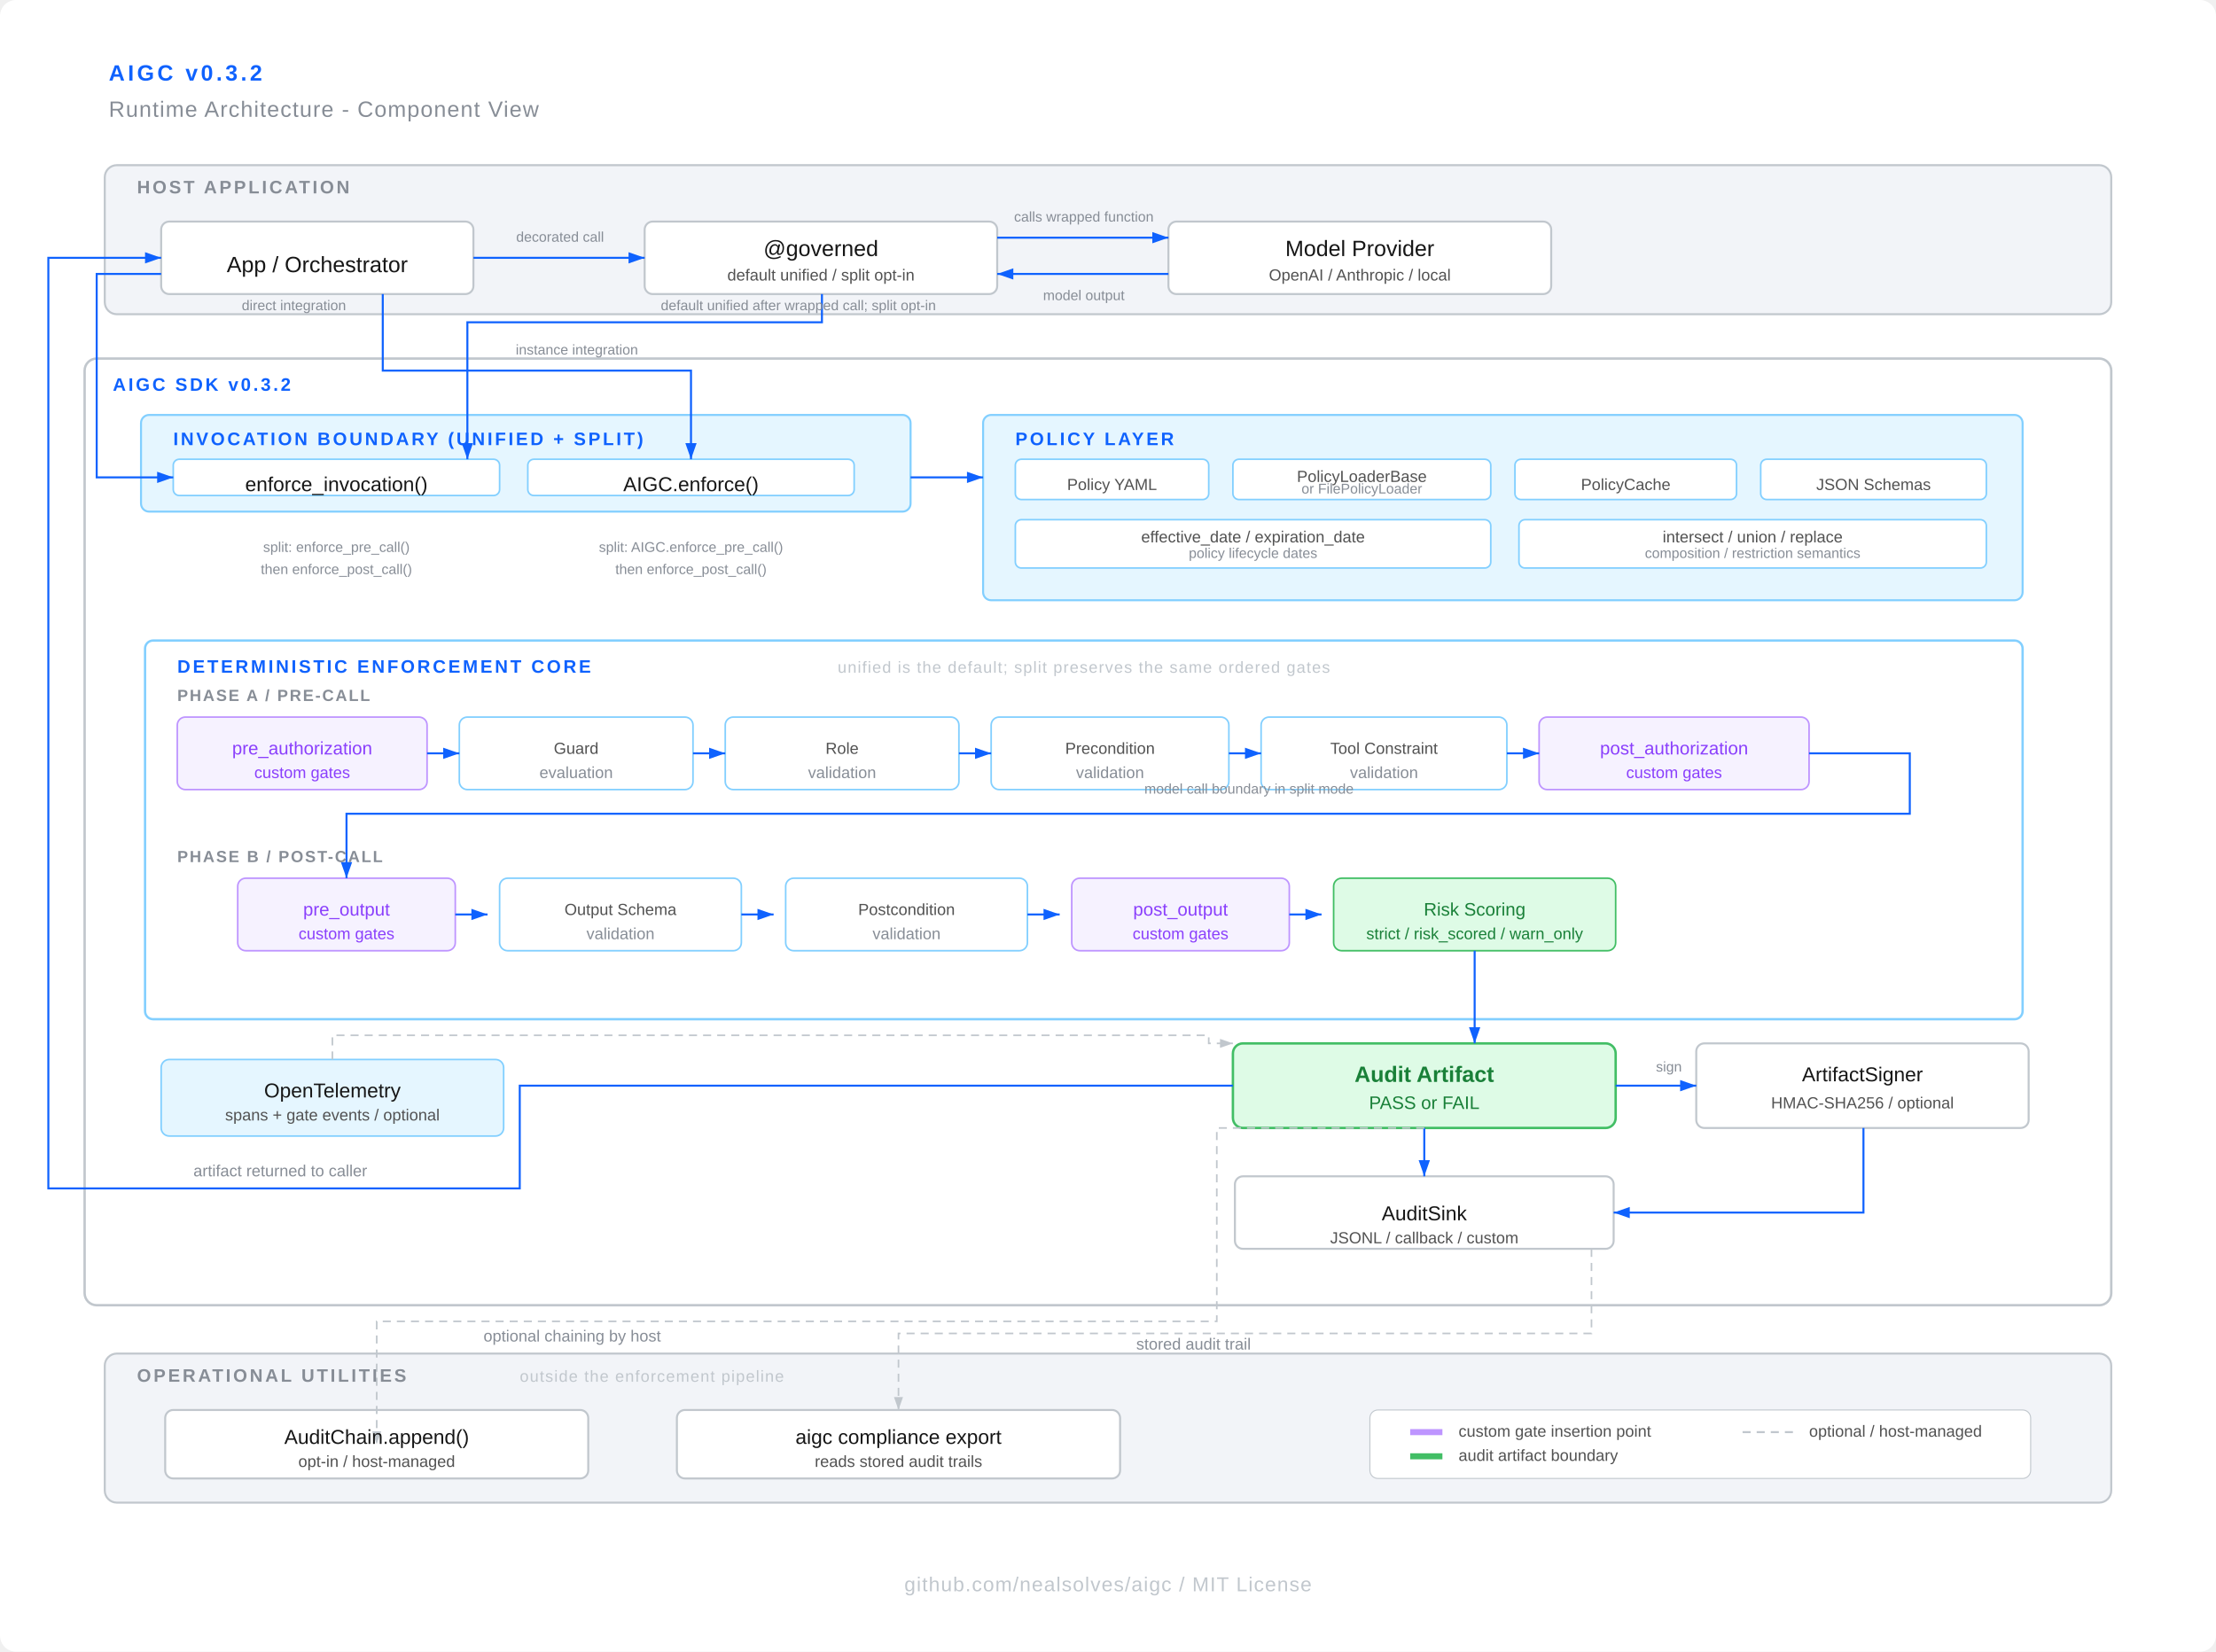
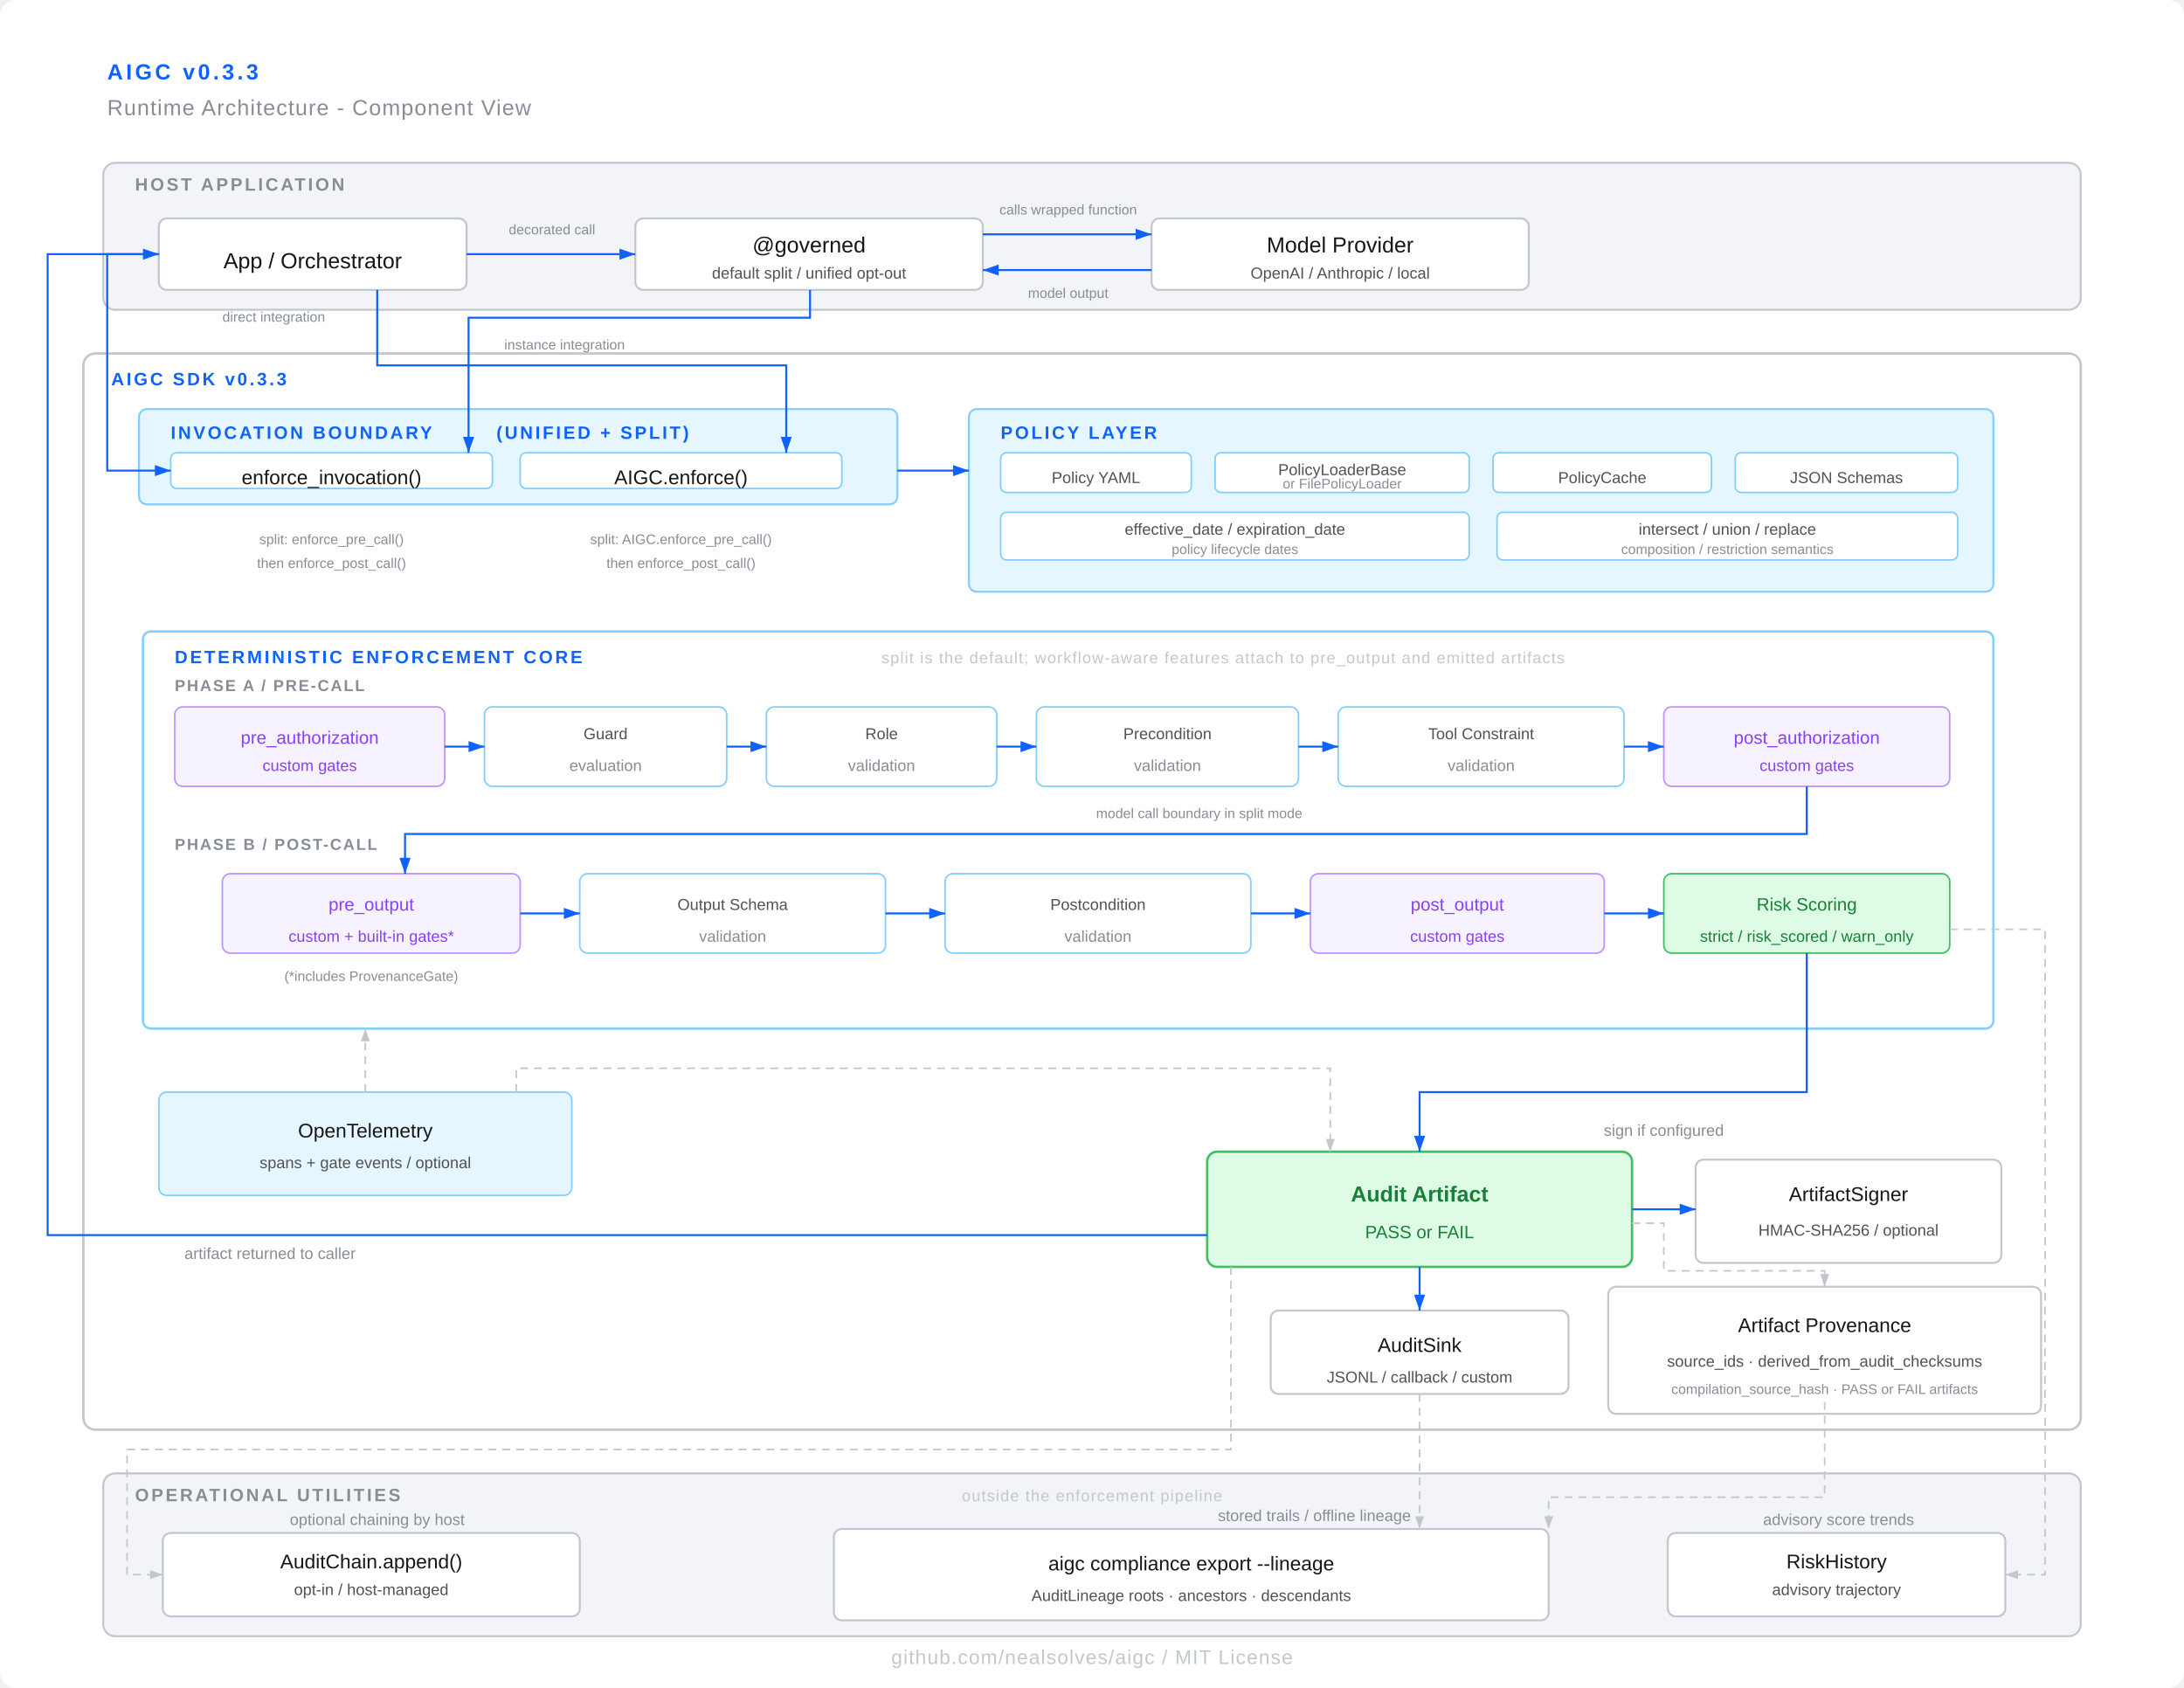
- <svg xmlns="http://www.w3.org/2000/svg" viewBox="0 0 1100 820">
+ <svg xmlns="http://www.w3.org/2000/svg" viewBox="0 0 1100 850">
  <defs>
    <style>
      svg {
        font-family: 'IBM Plex Sans', Arial, sans-serif;
      }

      .mono {
        font-family: 'IBM Plex Mono', 'IBM Plex Sans', Arial, sans-serif;
      }

      .title {
        fill: #0f62fe;
        font-size: 11px;
        font-weight: 700;
        letter-spacing: 1.5px;
      }

      .subtitle {
        fill: #878d96;
        font-size: 11px;
        letter-spacing: 0.5px;
      }

      .section {
        fill: #878d96;
        font-size: 9px;
        font-weight: 600;
        letter-spacing: 1.2px;
      }

      .section-blue {
        fill: #0f62fe;
        font-size: 9px;
        font-weight: 700;
        letter-spacing: 1.2px;
      }

      .group-label {
        fill: #878d96;
        font-size: 8px;
        font-weight: 600;
        letter-spacing: 0.8px;
      }

      .caption {
        fill: #878d96;
        font-size: 8px;
      }

      .tiny {
        fill: #878d96;
        font-size: 7px;
      }

      .label {
        fill: #161616;
        font-size: 11px;
        font-weight: 500;
        text-anchor: middle;
        dominant-baseline: middle;
      }

      .label-mid {
        fill: #161616;
        font-size: 10px;
        font-weight: 500;
        text-anchor: middle;
        dominant-baseline: middle;
      }

      .detail {
        fill: #525252;
        font-size: 8px;
        dominant-baseline: middle;
      }

      .detail-mid {
        fill: #878d96;
        font-size: 8px;
        dominant-baseline: middle;
      }

      .note {
        fill: #c1c7cd;
        font-size: 8px;
        letter-spacing: 0.5px;
      }

      .host-wrap {
        fill: #f2f4f8;
        stroke: #c1c7cd;
        stroke-width: 1;
      }

      .host-box,
      .sink-box,
      .signer-box,
      .ops-box,
      .legend-box {
        fill: #ffffff;
        stroke: #c1c7cd;
        stroke-width: 1;
      }

      .sdk-wrap {
        fill: none;
        stroke: #c1c7cd;
        stroke-width: 1.2;
      }

      .inv-wrap,
      .policy-wrap {
        fill: #e5f6ff;
        stroke: #82cfff;
        stroke-width: 1;
      }

      .inv-box,
      .policy-box {
        fill: #ffffff;
        stroke: #82cfff;
        stroke-width: 0.8;
      }

      .core-wrap {
        fill: #ffffff;
        stroke: #82cfff;
        stroke-width: 1.15;
      }

      .otel-box {
        fill: #e5f6ff;
        stroke: #82cfff;
        stroke-width: 0.8;
      }

      .custom-box {
        fill: #f6f2ff;
        stroke: #be95ff;
        stroke-width: 0.8;
      }

      .risk-box {
        fill: #defbe6;
        stroke: #42be65;
        stroke-width: 0.8;
      }

      .artifact-box {
        fill: #defbe6;
        stroke: #42be65;
        stroke-width: 1.2;
      }

      .ops-wrap {
        fill: #f2f4f8;
        stroke: #c1c7cd;
        stroke-width: 1;
      }

      .legend-wrap {
        fill: #ffffff;
        stroke: #c1c7cd;
        stroke-width: 0.5;
      }

      .purple {
        fill: #8a3ffc;
        font-size: 9px;
        font-weight: 500;
        text-anchor: middle;
        dominant-baseline: middle;
      }

      .purple-sub {
        fill: #8a3ffc;
        font-size: 8px;
        text-anchor: middle;
        dominant-baseline: middle;
      }

      .green {
        fill: #198038;
        font-size: 11px;
        font-weight: 600;
        text-anchor: middle;
        dominant-baseline: middle;
      }

      .green-mid {
        fill: #198038;
        font-size: 9px;
        font-weight: 500;
        text-anchor: middle;
        dominant-baseline: middle;
      }

      .green-sub {
        fill: #198038;
        font-size: 9px;
        text-anchor: middle;
        dominant-baseline: middle;
      }

      .green-detail {
        fill: #198038;
        font-size: 8px;
        text-anchor: middle;
        dominant-baseline: middle;
      }

      .conn {
        fill: none;
        stroke: #0f62fe;
        stroke-width: 1;
      }

      .conn-dim {
        fill: none;
        stroke: #c1c7cd;
        stroke-width: 0.8;
        stroke-dasharray: 4 3;
      }

      .legend-purple {
        stroke: #be95ff;
        stroke-width: 3;
      }

      .legend-dim {
        stroke: #c1c7cd;
        stroke-width: 1;
        stroke-dasharray: 4 3;
      }

      .legend-green {
        stroke: #42be65;
        stroke-width: 3;
      }

      .watermark {
        fill: #c1c7cd;
        font-size: 10px;
        letter-spacing: 0.5px;
      }
    </style>
    <marker id="arrow" viewBox="0 0 10 7" refX="10" refY="3.5" markerWidth="8" markerHeight="6" orient="auto">
      <path d="M0 0 L10 3.5 L0 7 z" fill="#0f62fe" />
    </marker>
    <marker id="arrow-dim" viewBox="0 0 10 7" refX="10" refY="3.5" markerWidth="8" markerHeight="6" orient="auto">
      <path d="M0 0 L10 3.5 L0 7 z" fill="#c1c7cd" />
    </marker>
  </defs>
-   <rect width="1100" height="820" fill="#ffffff" rx="8" />
-   <text class="title mono" x="54" y="40">AIGC v0.3.2</text>
+   <rect width="1100" height="850" fill="#ffffff" rx="8" />
+   <text class="title mono" x="54" y="40">AIGC v0.3.3</text>
  <text class="subtitle mono" x="54" y="58">Runtime Architecture - Component View</text>
  <rect class="host-wrap" x="52" y="82" width="996" height="74" rx="6" />
-   <rect class="sdk-wrap" x="42" y="178" width="1006" height="470" rx="6" />
+   <rect class="sdk-wrap" x="42" y="178" width="1006" height="542" rx="6" />
  <rect class="inv-wrap" x="70" y="206" width="382" height="48" rx="4" />
  <rect class="policy-wrap" x="488" y="206" width="516" height="92" rx="4" />
-   <rect class="core-wrap" x="72" y="318" width="932" height="188" rx="4" />
-   <rect class="otel-box" x="80" y="526" width="170" height="38" rx="4" />
-   <rect class="artifact-box" x="612" y="518" width="190" height="42" rx="5" />
-   <rect class="signer-box" x="842" y="518" width="165" height="42" rx="4" />
-   <rect class="sink-box" x="613" y="584" width="188" height="36" rx="4" />
-   <rect class="ops-wrap" x="52" y="672" width="996" height="74" rx="6" />
+   <rect class="core-wrap" x="72" y="318" width="932" height="200" rx="4" />
+   <rect class="otel-box" x="80" y="550" width="208" height="52" rx="4" />
+   <rect class="artifact-box" x="608" y="580" width="214" height="58" rx="5" />
+   <rect class="signer-box" x="854" y="584" width="154" height="52" rx="4" />
+   <rect class="sink-box" x="640" y="660" width="150" height="42" rx="4" />
+   <rect class="ops-box" x="810" y="648" width="218" height="64" rx="4" />
+   <rect class="ops-wrap" x="52" y="742" width="996" height="82" rx="6" />
  <rect class="host-box" x="80" y="110" width="155" height="36" rx="4" />
  <rect class="host-box" x="320" y="110" width="175" height="36" rx="4" />
  <rect class="host-box" x="580" y="110" width="190" height="36" rx="4" />
  <rect class="inv-box" x="86" y="228" width="162" height="18" rx="3" />
  <rect class="inv-box" x="262" y="228" width="162" height="18" rx="3" />
  <rect class="policy-box" x="504" y="228" width="96" height="20" rx="3" />
  <rect class="policy-box" x="612" y="228" width="128" height="20" rx="3" />
  <rect class="policy-box" x="752" y="228" width="110" height="20" rx="3" />
  <rect class="policy-box" x="874" y="228" width="112" height="20" rx="3" />
  <rect class="policy-box" x="504" y="258" width="236" height="24" rx="3" />
  <rect class="policy-box" x="754" y="258" width="232" height="24" rx="3" />
-   <rect class="custom-box" x="88" y="356" width="124" height="36" rx="4" />
-   <rect class="inv-box" x="228" y="356" width="116" height="36" rx="4" />
-   <rect class="inv-box" x="360" y="356" width="116" height="36" rx="4" />
-   <rect class="inv-box" x="492" y="356" width="118" height="36" rx="4" />
-   <rect class="inv-box" x="626" y="356" width="122" height="36" rx="4" />
-   <rect class="custom-box" x="764" y="356" width="134" height="36" rx="4" />
-   <rect class="custom-box" x="118" y="436" width="108" height="36" rx="4" />
-   <rect class="inv-box" x="248" y="436" width="120" height="36" rx="4" />
-   <rect class="inv-box" x="390" y="436" width="120" height="36" rx="4" />
-   <rect class="custom-box" x="532" y="436" width="108" height="36" rx="4" />
-   <rect class="risk-box" x="662" y="436" width="140" height="36" rx="4" />
-   <rect class="ops-box" x="82" y="700" width="210" height="34" rx="4" />
-   <rect class="ops-box" x="336" y="700" width="220" height="34" rx="4" />
-   <rect class="legend-wrap" x="680" y="700" width="328" height="34" rx="4" />
+   <rect class="custom-box" x="88" y="356" width="136" height="40" rx="4" />
+   <rect class="inv-box" x="244" y="356" width="122" height="40" rx="4" />
+   <rect class="inv-box" x="386" y="356" width="116" height="40" rx="4" />
+   <rect class="inv-box" x="522" y="356" width="132" height="40" rx="4" />
+   <rect class="inv-box" x="674" y="356" width="144" height="40" rx="4" />
+   <rect class="custom-box" x="838" y="356" width="144" height="40" rx="4" />
+   <rect class="custom-box" x="112" y="440" width="150" height="40" rx="4" />
+   <rect class="inv-box" x="292" y="440" width="154" height="40" rx="4" />
+   <rect class="inv-box" x="476" y="440" width="154" height="40" rx="4" />
+   <rect class="custom-box" x="660" y="440" width="148" height="40" rx="4" />
+   <rect class="risk-box" x="838" y="440" width="144" height="40" rx="4" />
+   <rect class="ops-box" x="82" y="772" width="210" height="42" rx="4" />
+   <rect class="ops-box" x="420" y="770" width="360" height="46" rx="4" />
+   <rect class="ops-box" x="840" y="772" width="170" height="42" rx="4" />
  <g id="connectors">
    <line class="conn" x1="235" y1="128" x2="320" y2="128" marker-end="url(#arrow)" />
    <line class="conn" x1="495" y1="118" x2="580" y2="118" marker-end="url(#arrow)" />
    <line class="conn" x1="580" y1="136" x2="495" y2="136" marker-end="url(#arrow)" />
-     <polyline class="conn" points="80,136 48,136 48,237 86,237" marker-end="url(#arrow)" />
-     <polyline class="conn" points="190,146 190,184 343,184 343,228" marker-end="url(#arrow)" />
-     <polyline class="conn" points="408,146 408,160 232,160 232,228" marker-end="url(#arrow)" />
+     <polyline class="conn" points="80,128 54,128 54,237 86,237" marker-end="url(#arrow)" />
+     <polyline class="conn" points="190,146 190,184 396,184 396,228" marker-end="url(#arrow)" />
+     <polyline class="conn" points="408,146 408,160 236,160 236,228" marker-end="url(#arrow)" />
    <line class="conn" x1="452" y1="237" x2="488" y2="237" marker-end="url(#arrow)" />
-     <line class="conn" x1="212" y1="374" x2="228" y2="374" marker-end="url(#arrow)" />
-     <line class="conn" x1="344" y1="374" x2="360" y2="374" marker-end="url(#arrow)" />
-     <line class="conn" x1="476" y1="374" x2="492" y2="374" marker-end="url(#arrow)" />
-     <line class="conn" x1="610" y1="374" x2="626" y2="374" marker-end="url(#arrow)" />
-     <line class="conn" x1="748" y1="374" x2="764" y2="374" marker-end="url(#arrow)" />
-     <polyline class="conn" points="898,374 948,374 948,404 172,404 172,436" marker-end="url(#arrow)" />
-     <line class="conn" x1="226" y1="454" x2="242" y2="454" marker-end="url(#arrow)" />
-     <line class="conn" x1="368" y1="454" x2="384" y2="454" marker-end="url(#arrow)" />
-     <line class="conn" x1="510" y1="454" x2="526" y2="454" marker-end="url(#arrow)" />
-     <line class="conn" x1="640" y1="454" x2="656" y2="454" marker-end="url(#arrow)" />
-     <line class="conn" x1="732" y1="472" x2="732" y2="518" marker-end="url(#arrow)" />
-     <line class="conn" x1="802" y1="539" x2="842" y2="539" marker-end="url(#arrow)" />
-     <line class="conn" x1="707" y1="560" x2="707" y2="584" marker-end="url(#arrow)" />
-     <polyline class="conn" points="925,560 925,602 801,602" marker-end="url(#arrow)" />
-     <polyline class="conn" points="612,539 258,539 258,590 24,590 24,128 80,128" marker-end="url(#arrow)" />
-     <polyline class="conn-dim" points="165,526 165,514 600,514 600,518 612,518" marker-end="url(#arrow-dim)" />
-     <polyline class="conn-dim" points="707,560 604,560 604,656 187,656 187,717" marker-end="url(#arrow-dim)" />
-     <polyline class="conn-dim" points="790,620 790,662 446,662 446,700" marker-end="url(#arrow-dim)" />
+     <line class="conn" x1="224" y1="376" x2="244" y2="376" marker-end="url(#arrow)" />
+     <line class="conn" x1="366" y1="376" x2="386" y2="376" marker-end="url(#arrow)" />
+     <line class="conn" x1="502" y1="376" x2="522" y2="376" marker-end="url(#arrow)" />
+     <line class="conn" x1="654" y1="376" x2="674" y2="376" marker-end="url(#arrow)" />
+     <line class="conn" x1="818" y1="376" x2="838" y2="376" marker-end="url(#arrow)" />
+     <polyline class="conn" points="910,396 910,420 204,420 204,440" marker-end="url(#arrow)" />
+     <line class="conn" x1="262" y1="460" x2="292" y2="460" marker-end="url(#arrow)" />
+     <line class="conn" x1="446" y1="460" x2="476" y2="460" marker-end="url(#arrow)" />
+     <line class="conn" x1="630" y1="460" x2="660" y2="460" marker-end="url(#arrow)" />
+     <line class="conn" x1="808" y1="460" x2="838" y2="460" marker-end="url(#arrow)" />
+     <polyline class="conn" points="910,480 910,550 715,550 715,580" marker-end="url(#arrow)" />
+     <line class="conn" x1="822" y1="609" x2="854" y2="609" marker-end="url(#arrow)" />
+     <line class="conn" x1="715" y1="638" x2="715" y2="660" marker-end="url(#arrow)" />
+     <polyline class="conn" points="608,622 24,622 24,128 80,128" marker-end="url(#arrow)" />
+     <line class="conn-dim" x1="184" y1="550" x2="184" y2="518" marker-end="url(#arrow-dim)" />
+     <polyline class="conn-dim" points="260,550 260,538 670,538 670,580" marker-end="url(#arrow-dim)" />
+     <polyline class="conn-dim" points="822,616 838,616 838,640 919,640 919,648" marker-end="url(#arrow-dim)" />
+     <polyline class="conn-dim" points="620,638 620,730 64,730 64,793 82,793" marker-end="url(#arrow-dim)" />
+     <line class="conn-dim" x1="715" y1="702" x2="715" y2="770" marker-end="url(#arrow-dim)" />
+     <polyline class="conn-dim" points="919,706 919,754 780,754 780,770" marker-end="url(#arrow-dim)" />
+     <polyline class="conn-dim" points="982,468 1030,468 1030,793 1010,793" marker-end="url(#arrow-dim)" />
  </g>
  <g id="labels">
    <text class="section mono" x="68" y="96">HOST APPLICATION</text>
-     <text class="label" x="157.5" y="132" text-anchor="middle">App / Orchestrator</text>
-     <text class="label mono" x="407.5" y="124" text-anchor="middle">@governed</text>
-     <text class="detail" x="407.5" y="137" text-anchor="middle">default unified / split opt-in</text>
-     <text class="label" x="675" y="124" text-anchor="middle">Model Provider</text>
-     <text class="detail" x="675" y="137" text-anchor="middle">OpenAI / Anthropic / local</text>
-     <text class="tiny" x="278" y="120" text-anchor="middle">decorated call</text>
-     <text class="tiny" x="538" y="110" text-anchor="middle">calls wrapped function</text>
-     <text class="tiny" x="538" y="149" text-anchor="middle">model output</text>
-     <text class="section-blue mono" x="56" y="194">AIGC SDK v0.3.2</text>
-     <text class="tiny" x="120" y="154">direct integration</text>
-     <text class="tiny" x="256" y="176">instance integration</text>
-     <text class="tiny" x="328" y="154">default unified after wrapped call; split opt-in</text>
-     <text class="section-blue mono" x="86" y="221">INVOCATION BOUNDARY (UNIFIED + SPLIT)</text>
-     <text class="label-mid mono" x="167" y="241" text-anchor="middle">enforce_invocation()</text>
-     <text class="label-mid mono" x="343" y="241" text-anchor="middle">AIGC.enforce()</text>
+     <text class="label" x="157.5" y="132">App / Orchestrator</text>
+     <text class="label mono" x="407.5" y="124">@governed</text>
+     <text class="detail" x="407.5" y="138" text-anchor="middle">default split / unified opt-out</text>
+     <text class="label" x="675" y="124">Model Provider</text>
+     <text class="detail" x="675" y="138" text-anchor="middle">OpenAI / Anthropic / local</text>
+     <text class="tiny" x="278" y="118" text-anchor="middle">decorated call</text>
+     <text class="tiny" x="538" y="108" text-anchor="middle">calls wrapped function</text>
+     <text class="tiny" x="538" y="150" text-anchor="middle">model output</text>
+     <text class="section-blue mono" x="56" y="194">AIGC SDK v0.3.3</text>
+     <text class="tiny" x="112" y="162">direct integration</text>
+     <text class="tiny" x="254" y="176">instance integration</text>
+     <text class="section-blue mono" x="86" y="221">INVOCATION BOUNDARY</text>
+     <text class="section-blue mono" x="250" y="221">(UNIFIED + SPLIT)</text>
+     <text class="label-mid mono" x="167" y="241">enforce_invocation()</text>
+     <text class="label-mid mono" x="343" y="241">AIGC.enforce()</text>
    <text class="tiny" x="167" y="274" text-anchor="middle">split: enforce_pre_call()</text>
-     <text class="tiny" x="167" y="285" text-anchor="middle">then enforce_post_call()</text>
+     <text class="tiny" x="167" y="286" text-anchor="middle">then enforce_post_call()</text>
    <text class="tiny" x="343" y="274" text-anchor="middle">split: AIGC.enforce_pre_call()</text>
-     <text class="tiny" x="343" y="285" text-anchor="middle">then enforce_post_call()</text>
+     <text class="tiny" x="343" y="286" text-anchor="middle">then enforce_post_call()</text>
    <text class="section-blue mono" x="504" y="221">POLICY LAYER</text>
    <text class="detail" x="552" y="241" text-anchor="middle">Policy YAML</text>
    <text class="detail" x="676" y="237" text-anchor="middle">PolicyLoaderBase</text>
-     <text class="tiny" x="676" y="245" text-anchor="middle">or FilePolicyLoader</text>
+     <text class="tiny" x="676" y="246" text-anchor="middle">or FilePolicyLoader</text>
    <text class="detail" x="807" y="241" text-anchor="middle">PolicyCache</text>
    <text class="detail" x="930" y="241" text-anchor="middle">JSON Schemas</text>
    <text class="detail mono" x="622" y="267" text-anchor="middle">effective_date / expiration_date</text>
-     <text class="tiny" x="622" y="277" text-anchor="middle">policy lifecycle dates</text>
+     <text class="tiny" x="622" y="279" text-anchor="middle">policy lifecycle dates</text>
    <text class="detail mono" x="870" y="267" text-anchor="middle">intersect / union / replace</text>
-     <text class="tiny" x="870" y="277" text-anchor="middle">composition / restriction semantics</text>
+     <text class="tiny" x="870" y="279" text-anchor="middle">composition / restriction semantics</text>
    <text class="section-blue mono" x="88" y="334">DETERMINISTIC ENFORCEMENT CORE</text>
-     <text class="note" x="538" y="334" text-anchor="middle">unified is the default; split preserves the same ordered gates</text>
+     <text class="note" x="616" y="334" text-anchor="middle">split is the default; workflow-aware features attach to pre_output and emitted artifacts</text>
    <text class="group-label mono" x="88" y="348">PHASE A / PRE-CALL</text>
    <text class="group-label mono" x="88" y="428">PHASE B / POST-CALL</text>
-     <text class="tiny" x="620" y="394" text-anchor="middle">model call boundary in split mode</text>
-     <text class="purple mono" x="150" y="372" text-anchor="middle">pre_authorization</text>
-     <text class="purple-sub" x="150" y="384" text-anchor="middle">custom gates</text>
-     <text class="detail" x="286" y="372" text-anchor="middle">Guard</text>
-     <text class="detail-mid" x="286" y="384" text-anchor="middle">evaluation</text>
-     <text class="detail" x="418" y="372" text-anchor="middle">Role</text>
-     <text class="detail-mid" x="418" y="384" text-anchor="middle">validation</text>
-     <text class="detail" x="551" y="372" text-anchor="middle">Precondition</text>
-     <text class="detail-mid" x="551" y="384" text-anchor="middle">validation</text>
-     <text class="detail" x="687" y="372" text-anchor="middle">Tool Constraint</text>
-     <text class="detail-mid" x="687" y="384" text-anchor="middle">validation</text>
-     <text class="purple mono" x="831" y="372" text-anchor="middle">post_authorization</text>
-     <text class="purple-sub" x="831" y="384" text-anchor="middle">custom gates</text>
-     <text class="purple mono" x="172" y="452" text-anchor="middle">pre_output</text>
-     <text class="purple-sub" x="172" y="464" text-anchor="middle">custom gates</text>
-     <text class="detail" x="308" y="452" text-anchor="middle">Output Schema</text>
-     <text class="detail-mid" x="308" y="464" text-anchor="middle">validation</text>
-     <text class="detail" x="450" y="452" text-anchor="middle">Postcondition</text>
-     <text class="detail-mid" x="450" y="464" text-anchor="middle">validation</text>
-     <text class="purple mono" x="586" y="452" text-anchor="middle">post_output</text>
-     <text class="purple-sub" x="586" y="464" text-anchor="middle">custom gates</text>
-     <text class="green-mid" x="732" y="452" text-anchor="middle">Risk Scoring</text>
-     <text class="green-detail" x="732" y="464" text-anchor="middle">strict / risk_scored / warn_only</text>
-     <text class="label-mid" x="165" y="542" text-anchor="middle">OpenTelemetry</text>
-     <text class="detail" x="165" y="554" text-anchor="middle">spans + gate events / optional</text>
-     <text class="green" x="707" y="534" text-anchor="middle">Audit Artifact</text>
-     <text class="green-sub" x="707" y="548" text-anchor="middle">PASS or FAIL</text>
-     <text class="label-mid" x="924.5" y="534" text-anchor="middle">ArtifactSigner</text>
-     <text class="detail mono" x="924.5" y="548" text-anchor="middle">HMAC-SHA256 / optional</text>
-     <text class="tiny" x="822" y="532">sign</text>
-     <text class="label-mid" x="707" y="603" text-anchor="middle">AuditSink</text>
-     <text class="detail" x="707" y="615" text-anchor="middle">JSONL / callback / custom</text>
-     <text class="caption" x="96" y="584">artifact returned to caller</text>
-     <text class="caption" x="240" y="666">optional chaining by host</text>
-     <text class="caption" x="564" y="670">stored audit trail</text>
-     <text class="section mono" x="68" y="686">OPERATIONAL UTILITIES</text>
-     <text class="note" x="258" y="686">outside the enforcement pipeline</text>
-     <text class="label-mid mono" x="187" y="714" text-anchor="middle">AuditChain.append()</text>
-     <text class="detail" x="187" y="726" text-anchor="middle">opt-in / host-managed</text>
-     <text class="label-mid mono" x="446" y="714" text-anchor="middle">aigc compliance export</text>
-     <text class="detail" x="446" y="726" text-anchor="middle">reads stored audit trails</text>
-     <line class="legend-purple" x1="700" y1="711" x2="716" y2="711" />
-     <text class="detail" x="724" y="711">custom gate insertion point</text>
-     <line class="legend-dim" x1="865" y1="711" x2="890" y2="711" />
-     <text class="detail" x="898" y="711">optional / host-managed</text>
-     <line class="legend-green" x1="700" y1="723" x2="716" y2="723" />
-     <text class="detail" x="724" y="723">audit artifact boundary</text>
-     <text class="watermark mono" x="550" y="790" text-anchor="middle">github.com/nealsolves/aigc / MIT License</text>
+     <text class="tiny" x="604" y="412" text-anchor="middle">model call boundary in split mode</text>
+     <text class="purple mono" x="156" y="372">pre_authorization</text>
+     <text class="purple-sub" x="156" y="386">custom gates</text>
+     <text class="detail" x="305" y="370" text-anchor="middle">Guard</text>
+     <text class="detail-mid" x="305" y="386" text-anchor="middle">evaluation</text>
+     <text class="detail" x="444" y="370" text-anchor="middle">Role</text>
+     <text class="detail-mid" x="444" y="386" text-anchor="middle">validation</text>
+     <text class="detail" x="588" y="370" text-anchor="middle">Precondition</text>
+     <text class="detail-mid" x="588" y="386" text-anchor="middle">validation</text>
+     <text class="detail" x="746" y="370" text-anchor="middle">Tool Constraint</text>
+     <text class="detail-mid" x="746" y="386" text-anchor="middle">validation</text>
+     <text class="purple mono" x="910" y="372">post_authorization</text>
+     <text class="purple-sub" x="910" y="386">custom gates</text>
+     <text class="purple mono" x="187" y="456">pre_output</text>
+     <text class="purple-sub" x="187" y="472">custom + built-in gates*</text>
+     <text class="tiny" x="187" y="494" text-anchor="middle">(*includes ProvenanceGate)</text>
+     <text class="detail" x="369" y="456" text-anchor="middle">Output Schema</text>
+     <text class="detail-mid" x="369" y="472" text-anchor="middle">validation</text>
+     <text class="detail" x="553" y="456" text-anchor="middle">Postcondition</text>
+     <text class="detail-mid" x="553" y="472" text-anchor="middle">validation</text>
+     <text class="purple mono" x="734" y="456">post_output</text>
+     <text class="purple-sub" x="734" y="472">custom gates</text>
+     <text class="green-mid" x="910" y="456">Risk Scoring</text>
+     <text class="green-detail" x="910" y="472">strict / risk_scored / warn_only</text>
+     <text class="label-mid" x="184" y="570">OpenTelemetry</text>
+     <text class="detail" x="184" y="586" text-anchor="middle">spans + gate events / optional</text>
+     <text class="green" x="715" y="602">Audit Artifact</text>
+     <text class="green-sub" x="715" y="621">PASS or FAIL</text>
+     <text class="label-mid" x="931" y="602">ArtifactSigner</text>
+     <text class="detail mono" x="931" y="620" text-anchor="middle">HMAC-SHA256 / optional</text>
+     <text class="caption" x="838" y="572" text-anchor="middle">sign if configured</text>
+     <text class="label-mid" x="715" y="678">AuditSink</text>
+     <text class="detail" x="715" y="694" text-anchor="middle">JSONL / callback / custom</text>
+     <text class="label-mid" x="919" y="668">Artifact Provenance</text>
+     <text class="detail mono" x="919" y="686" text-anchor="middle">source_ids · derived_from_audit_checksums</text>
+     <text class="tiny" x="919" y="702" text-anchor="middle">compilation_source_hash · PASS or FAIL artifacts</text>
+     <text class="caption" x="136" y="634" text-anchor="middle">artifact returned to caller</text>
+     <text class="section mono" x="68" y="756">OPERATIONAL UTILITIES</text>
+     <text class="note" x="550" y="756" text-anchor="middle">outside the enforcement pipeline</text>
+     <text class="caption" x="190" y="768" text-anchor="middle">optional chaining by host</text>
+     <text class="caption" x="662" y="766" text-anchor="middle">stored trails / offline lineage</text>
+     <text class="caption" x="926" y="768" text-anchor="middle">advisory score trends</text>
+     <text class="label-mid mono" x="187" y="787">AuditChain.append()</text>
+     <text class="detail" x="187" y="801" text-anchor="middle">opt-in / host-managed</text>
+     <text class="label-mid mono" x="600" y="788">aigc compliance export --lineage</text>
+     <text class="detail" x="600" y="804" text-anchor="middle">AuditLineage roots · ancestors · descendants</text>
+     <text class="label-mid" x="925" y="787">RiskHistory</text>
+     <text class="detail" x="925" y="801" text-anchor="middle">advisory trajectory</text>
+     <text class="watermark mono" x="550" y="838" text-anchor="middle">github.com/nealsolves/aigc / MIT License</text>
  </g>
</svg>
